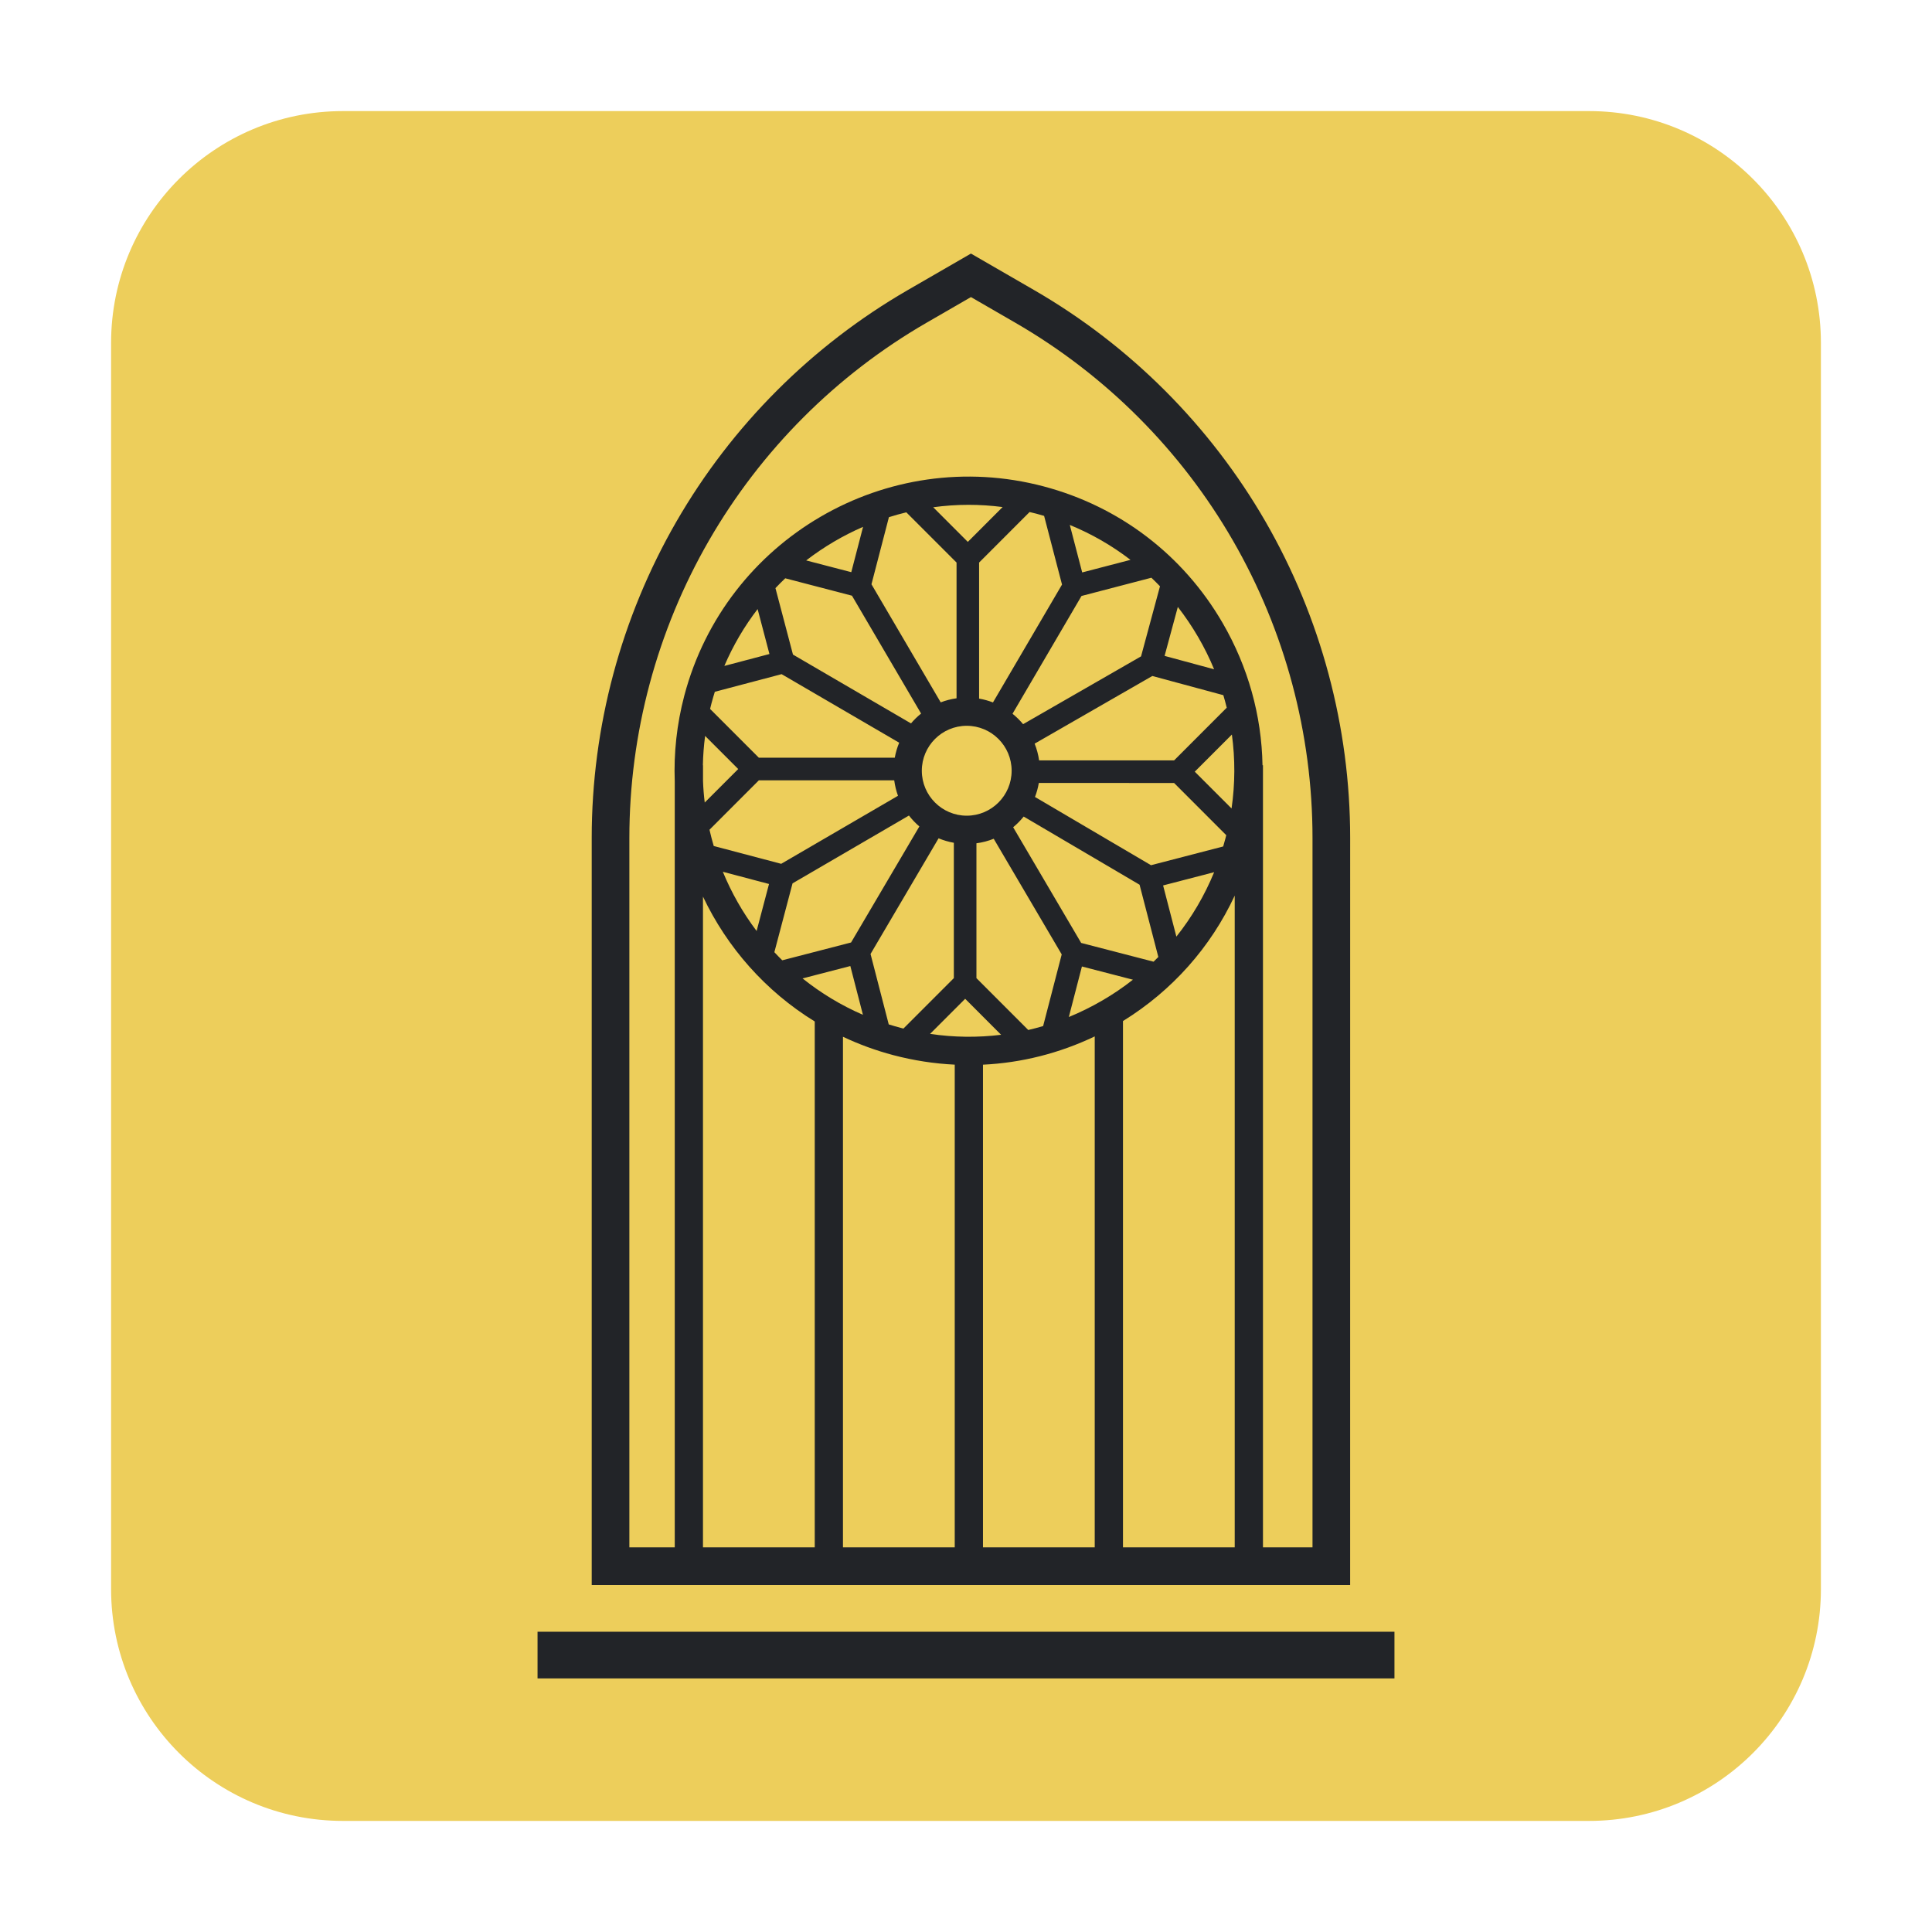
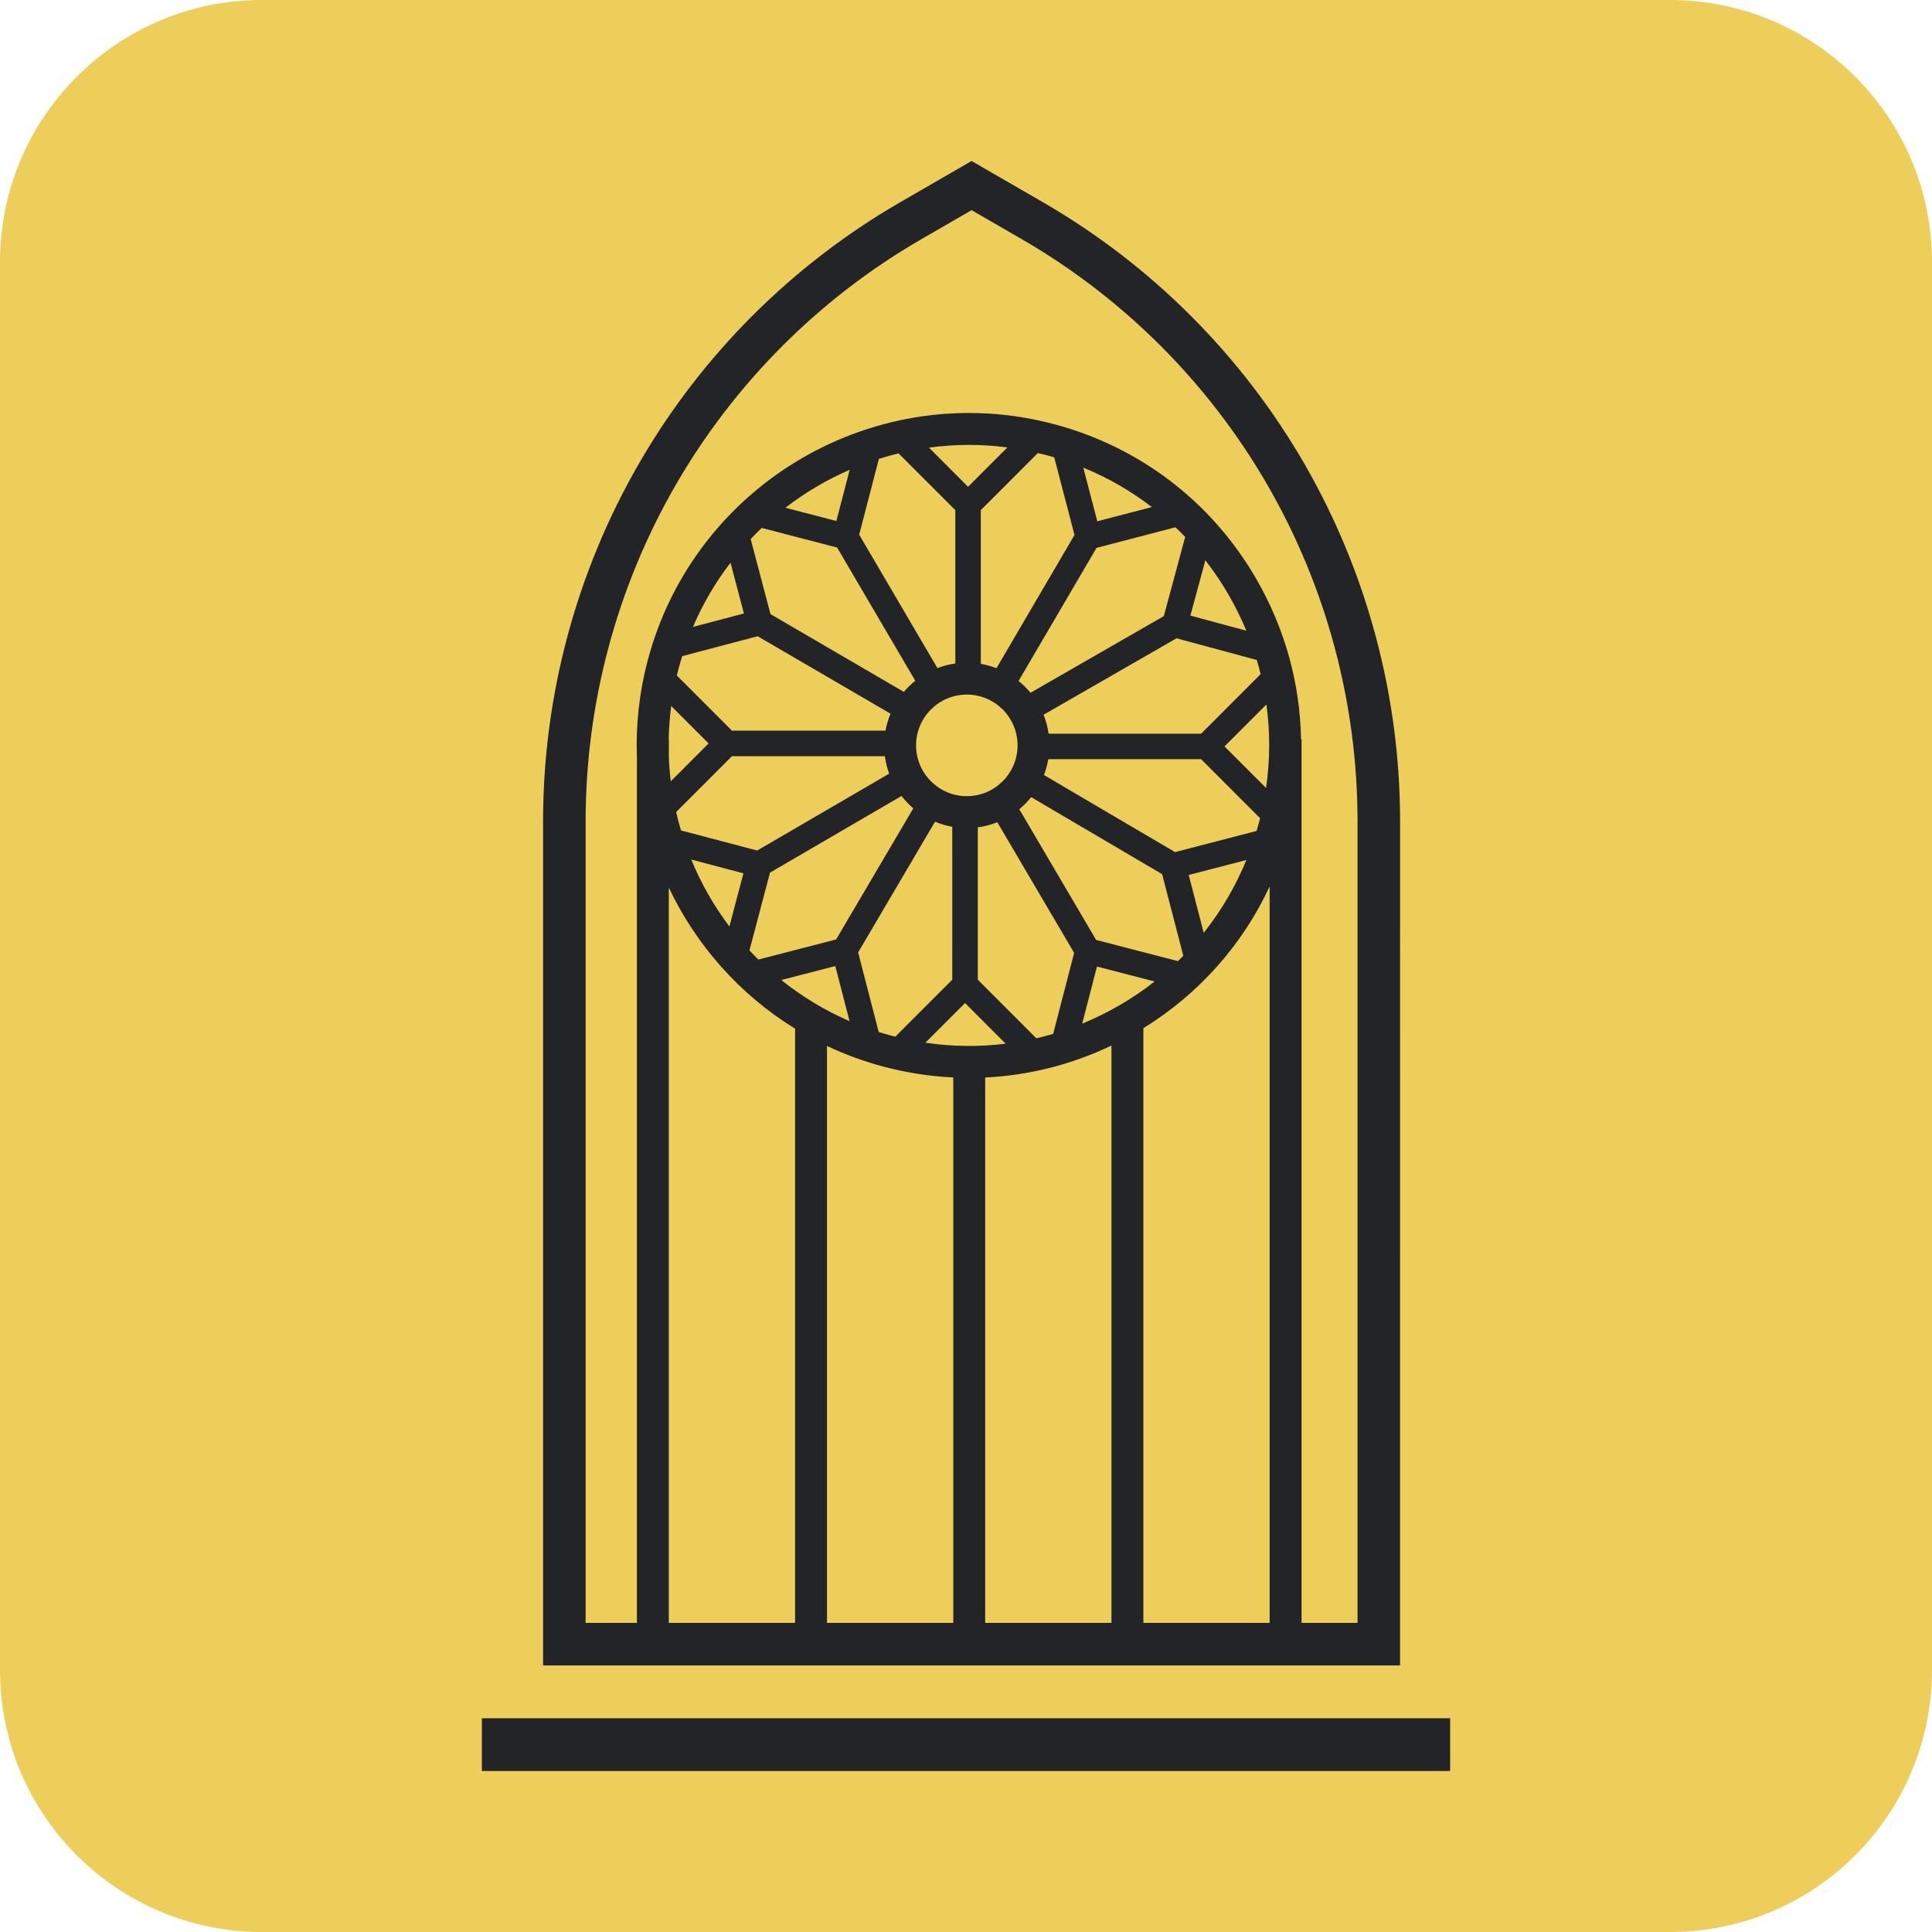
- <svg xmlns="http://www.w3.org/2000/svg" width="100" height="100" viewBox="0 0 100 100" version="1.1" id="svg1066">
+ <svg xmlns="http://www.w3.org/2000/svg" width="114.25" height="114.25" viewBox="0 0 114.25 114.25" version="1.1" id="svg1066">
  <defs id="defs1070" />
-   <g id="g4157">
+   <g id="g4157" transform="matrix(1.29096,0,0,1.29096,-7.423023,-7.423023)">
    <g id="g4152">
      <rect style="fill:#edce5b;fill-opacity:1" id="rect4148" width="88.5" height="88.5" x="5.75" y="5.75" ry="12" />
      <path id="path2404" style="fill:#222428;fill-rule:evenodd;stroke:none;stroke-width:1.418" d="m 67.935,80.091 h -2.564 V 39.607 h -0.024 C 65.302,37.042 64.603,34.516 63.279,32.238 61.236,28.723 57.946,26.214 54.017,25.175 45.907,23.03 37.564,27.888 35.42,36.004 35.028,37.49 34.871,38.984 34.925,40.447 V 80.091 H 32.576 V 43.368 c 0,-5.397 1.425,-10.72 4.122,-15.394 2.697,-4.674 6.59,-8.571 11.261,-11.27 l 2.297,-1.327 2.296,1.327 c 4.67,2.699 8.565,6.596 11.261,11.27 2.697,4.674 4.122,9.997 4.122,15.394 z M 42.171,52.872 V 80.091 H 36.386 V 46.408 c 1.249,2.634 3.242,4.9 5.784,6.463 z m -5.675,-14.782 1.714,1.715 -1.733,1.734 c -0.046,-0.369 -0.076,-0.741 -0.089,-1.117 v -0.815 h -0.007 c 0.01,-0.504 0.048,-1.01 0.116,-1.518 z m 2.718,-6.564 0.612,2.326 -2.334,0.616 c 0.456,-1.065 1.037,-2.051 1.722,-2.942 z m 4.848,-1.91 -2.334,-0.608 c 0.907,-0.699 1.896,-1.283 2.944,-1.738 z m 2.849,-3.098 2.6,2.6 v 7.025 c -0.285,0.04 -0.559,0.111 -0.82,0.211 l -3.584,-6.112 0.903,-3.473 c 0.296,-0.094 0.598,-0.178 0.901,-0.251 z m 3.183,1.53 -1.791,-1.793 c 0.602,-0.082 1.213,-0.125 1.83,-0.125 0.584,0 1.172,0.038 1.763,0.115 z m 3.949,-1.346 0.927,3.555 -3.574,6.101 c -0.23,-0.088 -0.469,-0.156 -0.718,-0.198 v -7.042 l 2.613,-2.615 c 0.118,0.028 0.235,0.055 0.353,0.086 0.134,0.036 0.267,0.073 0.398,0.113 z m 1.971,2.927 -0.641,-2.458 c 1.131,0.464 2.184,1.071 3.141,1.807 z m 4.265,4.32 0.685,-2.534 c 0.382,0.491 0.734,1.012 1.052,1.558 0.316,0.542 0.591,1.1 0.826,1.669 z m -2.154,18.9 c 2.55,-1.575 4.541,-3.822 5.784,-6.493 v 33.735 h -5.784 z m -7.246,2.259 c 1.993,-0.096 3.953,-0.589 5.784,-1.464 v 26.447 h -5.784 z m -4.637,-0.493 c 1.051,0.277 2.114,0.44 3.175,0.491 V 80.091 H 43.632 V 53.663 c 0.824,0.389 1.695,0.71 2.609,0.952 z m -2.229,-4.613 0.652,2.524 c -1.14,-0.493 -2.186,-1.131 -3.125,-1.883 z m -4.209,-4.247 -0.642,2.433 C 38.45,47.246 37.864,46.215 37.414,45.123 Z M 39.278,40.39 h 7.007 c 0.037,0.276 0.102,0.544 0.195,0.8 l -6.046,3.521 -3.491,-0.922 c -0.082,-0.278 -0.155,-0.559 -0.22,-0.842 z m 21.493,-1.032 h -6.987 C 53.741,39.056 53.662,38.765 53.553,38.491 l 6.091,-3.502 3.676,0.993 c 0.064,0.215 0.123,0.432 0.176,0.648 z m 0.118,9.121 -0.687,-2.649 2.642,-0.686 c -0.495,1.207 -1.153,2.328 -1.955,3.335 z m -7.903,-6.214 5.998,3.528 0.971,3.74 c -0.081,0.082 -0.164,0.164 -0.247,0.244 l -3.747,-0.971 -3.52,-5.988 c 0.2,-0.165 0.382,-0.351 0.545,-0.553 z m 7.785,-1.738 2.7,2.702 c -0.016,0.061 -0.031,0.121 -0.047,0.183 v 0 c -0.035,0.134 -0.073,0.268 -0.112,0.401 l -3.736,0.97 -6.005,-3.532 c 0.088,-0.231 0.156,-0.474 0.198,-0.725 z M 53.222,53.312 50.54,50.628 V 43.648 c 0.313,-0.041 0.612,-0.121 0.895,-0.234 l 3.519,5.986 -0.962,3.709 c -0.255,0.076 -0.512,0.143 -0.77,0.203 z m -7.221,-0.289 -0.942,-3.645 3.522,-5.987 c 0.251,0.104 0.515,0.182 0.79,0.231 v 7.005 l -2.609,2.611 c -0.049,-0.013 -0.098,-0.024 -0.148,-0.038 -0.207,-0.055 -0.411,-0.115 -0.614,-0.178 z m -5.92,-3.738 0.941,-3.563 6.025,-3.51 c 0.16,0.206 0.341,0.396 0.539,0.565 l -3.535,6.006 -3.562,0.922 c -0.139,-0.137 -0.275,-0.277 -0.408,-0.42 z m 8.06,4.229 1.816,-1.817 1.86,1.863 c -1.213,0.15 -2.447,0.136 -3.676,-0.046 z m 8.905,-1.724 c -0.559,0.326 -1.136,0.609 -1.724,0.851 l 0.678,-2.616 2.64,0.684 c -0.501,0.394 -1.033,0.756 -1.593,1.081 z m 6.699,-9.944 -1.904,-1.904 1.921,-1.922 c 0.173,1.261 0.168,2.548 -0.017,3.826 z m -7.766,-10.999 3.617,-0.944 c 0.151,0.144 0.3,0.292 0.445,0.443 l -0.98,3.627 -6.105,3.51 C 52.792,37.286 52.608,37.105 52.408,36.944 Z m -5.941,6.72 c 1.282,0 2.324,1.042 2.324,2.326 0,1.283 -1.042,2.327 -2.324,2.327 -1.282,0 -2.325,-1.044 -2.325,-2.327 0,-1.283 1.043,-2.326 2.325,-2.326 z m -9.392,-7.634 3.452,0.9 3.578,6.101 c -0.19,0.152 -0.365,0.323 -0.523,0.509 l -6.109,-3.562 -0.907,-3.44 c 0.165,-0.174 0.334,-0.344 0.508,-0.509 z m -3.812,6.444 c 0.051,-0.192 0.107,-0.383 0.165,-0.57 l 3.457,-0.913 6.086,3.548 c -0.103,0.246 -0.18,0.507 -0.229,0.777 H 39.278 L 36.754,36.694 c 0.025,-0.105 0.051,-0.211 0.079,-0.316 z m 33.05,6.99 c 0,-5.739 -1.516,-11.4 -4.382,-16.37 C 62.633,22.028 58.493,17.885 53.526,15.015 L 50.256,13.125 46.984,15.015 c -4.966,2.87 -9.106,7.013 -11.974,11.983 -2.867,4.971 -4.383,10.631 -4.383,16.37 V 82.04 H 69.883 Z M 27.823,86.875 H 72.177 V 84.459 H 27.823 Z" />
    </g>
  </g>
</svg>
